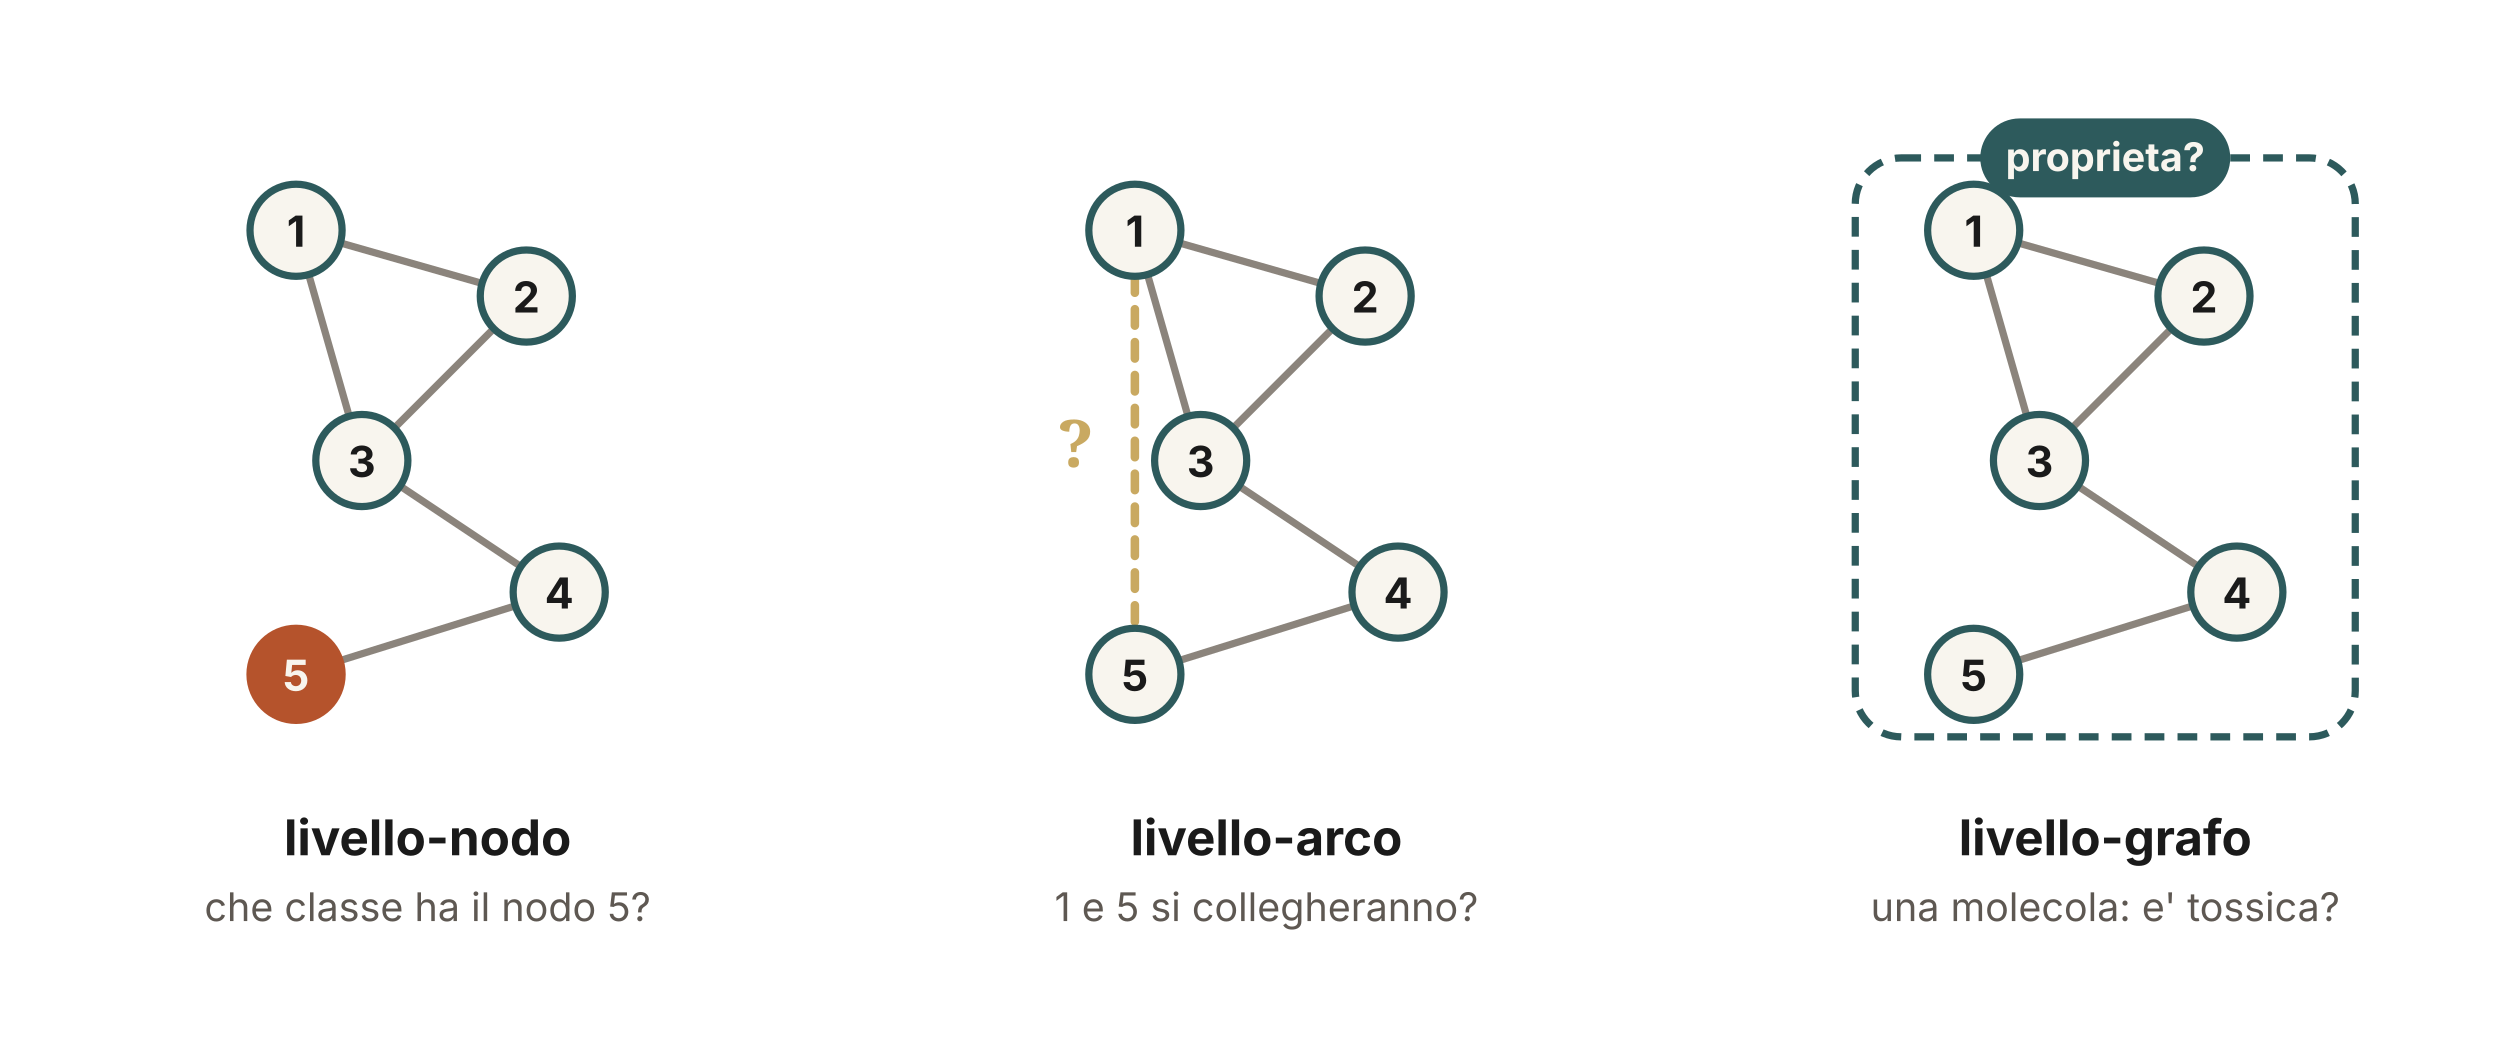
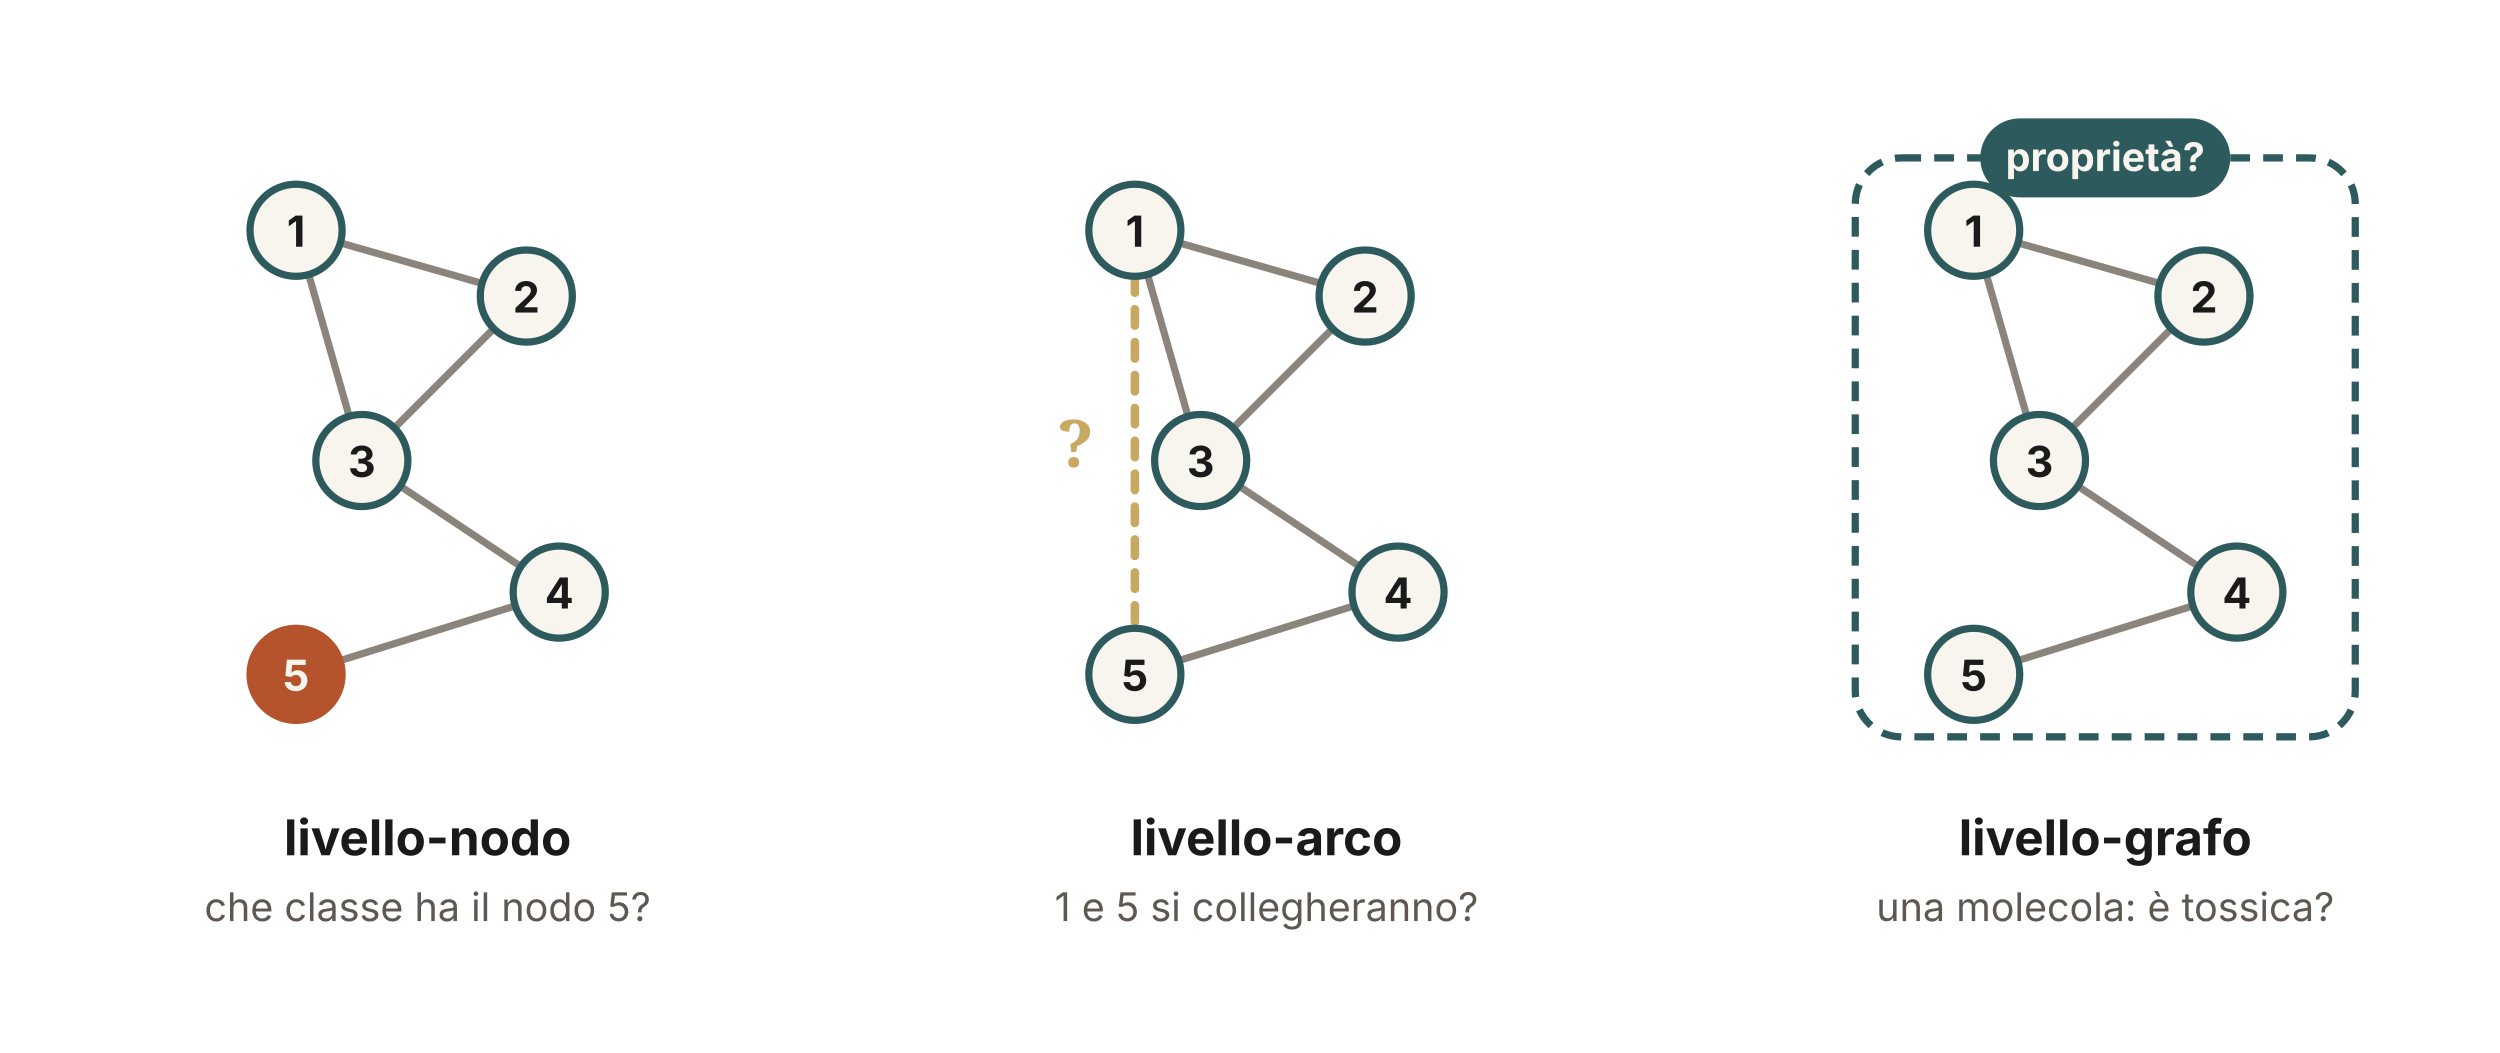
<svg xmlns="http://www.w3.org/2000/svg" viewBox="0 0 760 320" role="img" aria-label="Lo stesso grafo di cinque nodi mostrato in tre pannelli. Nel primo, livello-nodo, un nodo e' colorato per indicare una classe prevista. Nel secondo, livello-arco, un arco tratteggiato con un punto interrogativo collega due nodi non ancora connessi: e' una previsione di collegamento. Nel terzo, livello-grafo, l'intero grafo e' racchiuso in un riquadro con un'unica etichetta che indica una proprieta complessiva.">
  <style>
    .edge  { stroke:#8B847C; stroke-width:2.2; stroke-linecap:round; }
    .cand  { stroke:#C9A961; stroke-width:2.6; stroke-dasharray:5 5; stroke-linecap:round; }
    .node  { fill:#F8F5EE; stroke:#2D5A5C; stroke-width:2.2; }
    .nodec { fill:#B5532C; stroke:#B5532C; stroke-width:2.2; }
    .nlbl  { font-family:Inter, system-ui, sans-serif; font-size:13px; font-weight:700; fill:#1A1A1A; text-anchor:middle; }
    .nlblw { font-family:Inter, system-ui, sans-serif; font-size:13px; font-weight:700; fill:#F8F5EE; text-anchor:middle; }
    .title { font-family:Inter, system-ui, sans-serif; font-size:15px; font-weight:700; fill:#1A1A1A; text-anchor:middle; }
    .sub   { font-family:Inter, system-ui, sans-serif; font-size:12px; fill:#5E5852; text-anchor:middle; }
    .qm    { font-family:'Fraunces', Georgia, serif; font-size:20px; font-weight:700; fill:#C9A961; text-anchor:middle; }
    .box   { fill:none; stroke:#2D5A5C; stroke-width:2.2; stroke-dasharray:6 4; }
    .tag   { fill:#2D5A5C; }
    .tagl  { font-family:Inter, system-ui, sans-serif; font-size:12px; font-weight:700; fill:#F8F5EE; text-anchor:middle; }
  </style>
  <g transform="translate(20,30)">
    <line class="edge" x1="70" y1="40" x2="140" y2="60" />
    <line class="edge" x1="70" y1="40" x2="90" y2="110" />
    <line class="edge" x1="140" y1="60" x2="90" y2="110" />
    <line class="edge" x1="90" y1="110" x2="150" y2="150" />
    <line class="edge" x1="150" y1="150" x2="70" y2="175" />
    <circle class="node" cx="70" cy="40" r="14" />
    <text class="nlbl" x="70" y="45">1</text>
    <circle class="node" cx="140" cy="60" r="14" />
    <text class="nlbl" x="140" y="65">2</text>
    <circle class="node" cx="90" cy="110" r="14" />
    <text class="nlbl" x="90" y="115">3</text>
    <circle class="node" cx="150" cy="150" r="14" />
    <text class="nlbl" x="150" y="155">4</text>
    <circle class="nodec" cx="70" cy="175" r="14" />
    <text class="nlblw" x="70" y="180">5</text>
    <text class="title" x="110" y="230">livello-nodo</text>
    <text class="sub" x="110" y="250">che classe ha il nodo 5?</text>
  </g>
  <g transform="translate(275,30)">
    <line class="edge" x1="70" y1="40" x2="140" y2="60" />
    <line class="edge" x1="70" y1="40" x2="90" y2="110" />
    <line class="edge" x1="140" y1="60" x2="90" y2="110" />
    <line class="edge" x1="90" y1="110" x2="150" y2="150" />
    <line class="edge" x1="150" y1="150" x2="70" y2="175" />
    <line class="cand" x1="70" y1="54" x2="70" y2="161" />
    <text class="qm" x="52" y="112">?</text>
    <circle class="node" cx="70" cy="40" r="14" />
    <text class="nlbl" x="70" y="45">1</text>
    <circle class="node" cx="140" cy="60" r="14" />
    <text class="nlbl" x="140" y="65">2</text>
    <circle class="node" cx="90" cy="110" r="14" />
    <text class="nlbl" x="90" y="115">3</text>
    <circle class="node" cx="150" cy="150" r="14" />
    <text class="nlbl" x="150" y="155">4</text>
    <circle class="node" cx="70" cy="175" r="14" />
    <text class="nlbl" x="70" y="180">5</text>
    <text class="title" x="110" y="230">livello-arco</text>
    <text class="sub" x="110" y="250">1 e 5 si collegheranno?</text>
  </g>
  <g transform="translate(530,30)">
    <rect class="box" x="34" y="18" width="152" height="176" rx="14" />
    <line class="edge" x1="70" y1="40" x2="140" y2="60" />
    <line class="edge" x1="70" y1="40" x2="90" y2="110" />
    <line class="edge" x1="140" y1="60" x2="90" y2="110" />
    <line class="edge" x1="90" y1="110" x2="150" y2="150" />
    <line class="edge" x1="150" y1="150" x2="70" y2="175" />
    <circle class="node" cx="70" cy="40" r="14" />
    <text class="nlbl" x="70" y="45">1</text>
    <circle class="node" cx="140" cy="60" r="14" />
    <text class="nlbl" x="140" y="65">2</text>
    <circle class="node" cx="90" cy="110" r="14" />
    <text class="nlbl" x="90" y="115">3</text>
    <circle class="node" cx="150" cy="150" r="14" />
    <text class="nlbl" x="150" y="155">4</text>
    <circle class="node" cx="70" cy="175" r="14" />
    <text class="nlbl" x="70" y="180">5</text>
    <rect class="tag" x="72" y="6" width="76" height="24" rx="12" />
-     <text class="tagl" x="110" y="22">proprieta?</text>
+     <text class="tagl" x="110" y="22">proprietà?</text>
    <text class="title" x="110" y="230">livello-grafo</text>
-     <text class="sub" x="110" y="250">una molecola: e' tossica?</text>
+     <text class="sub" x="110" y="250">una molecola: è tossica?</text>
  </g>
</svg>
